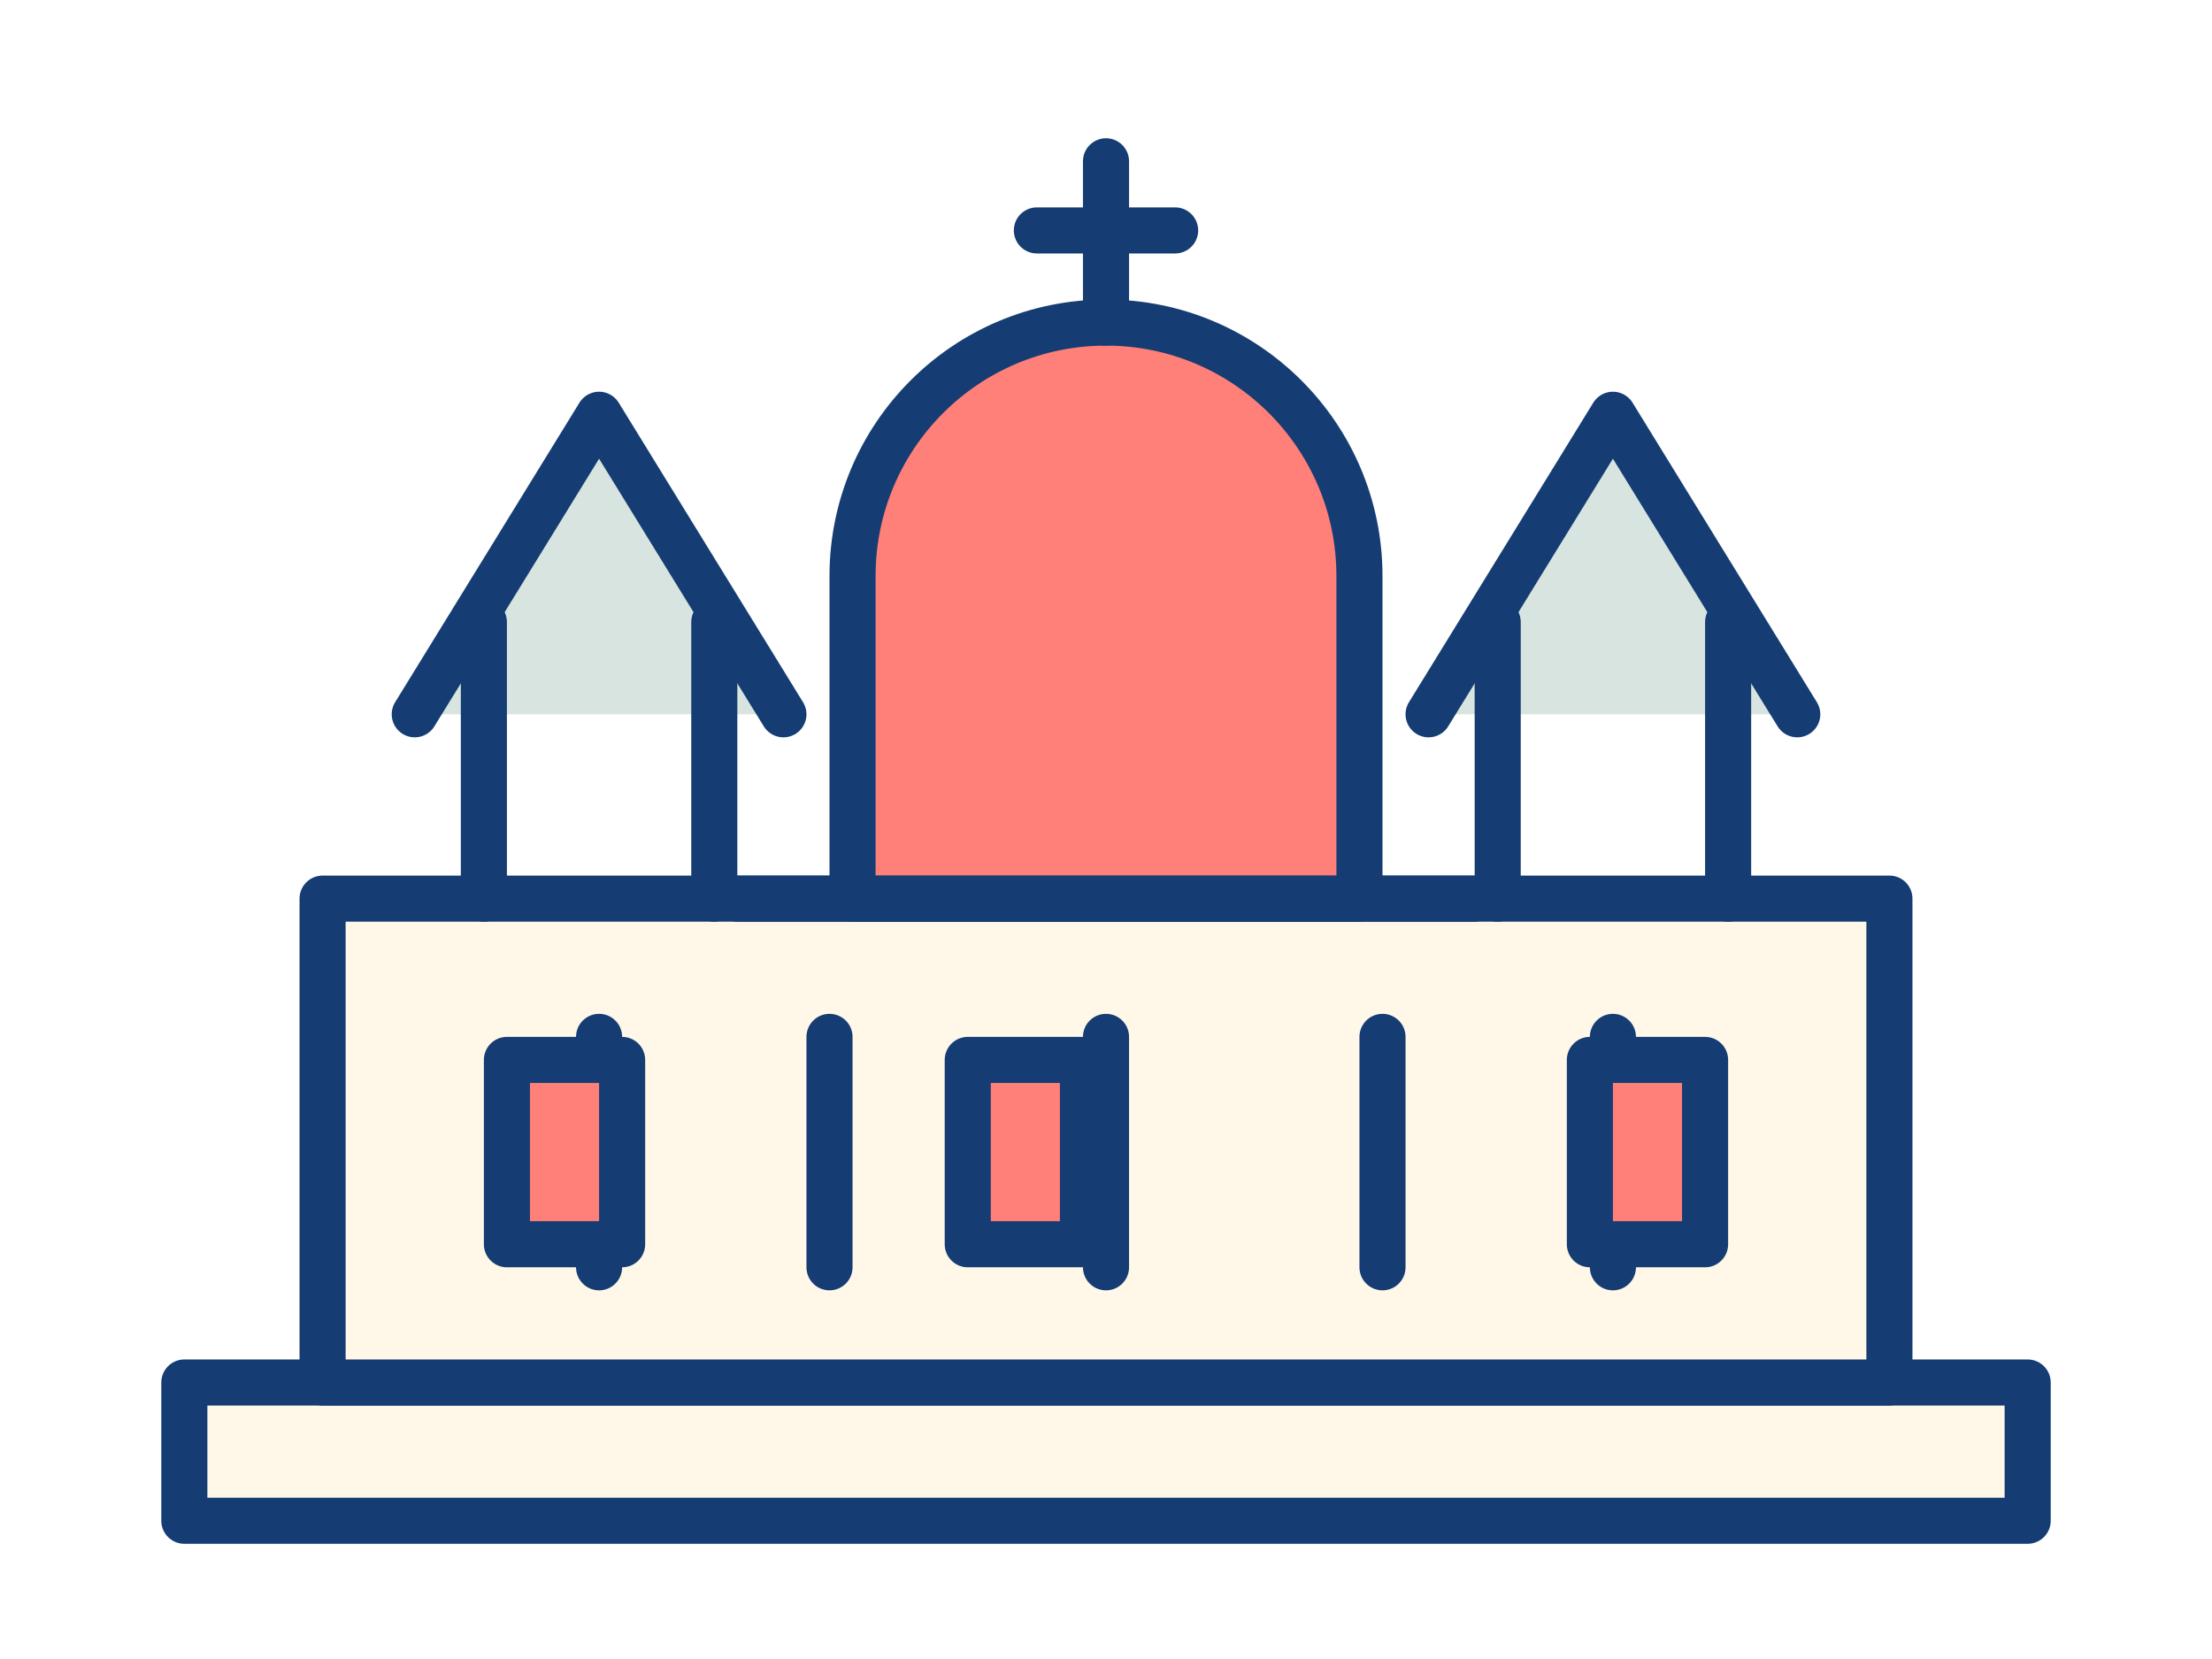
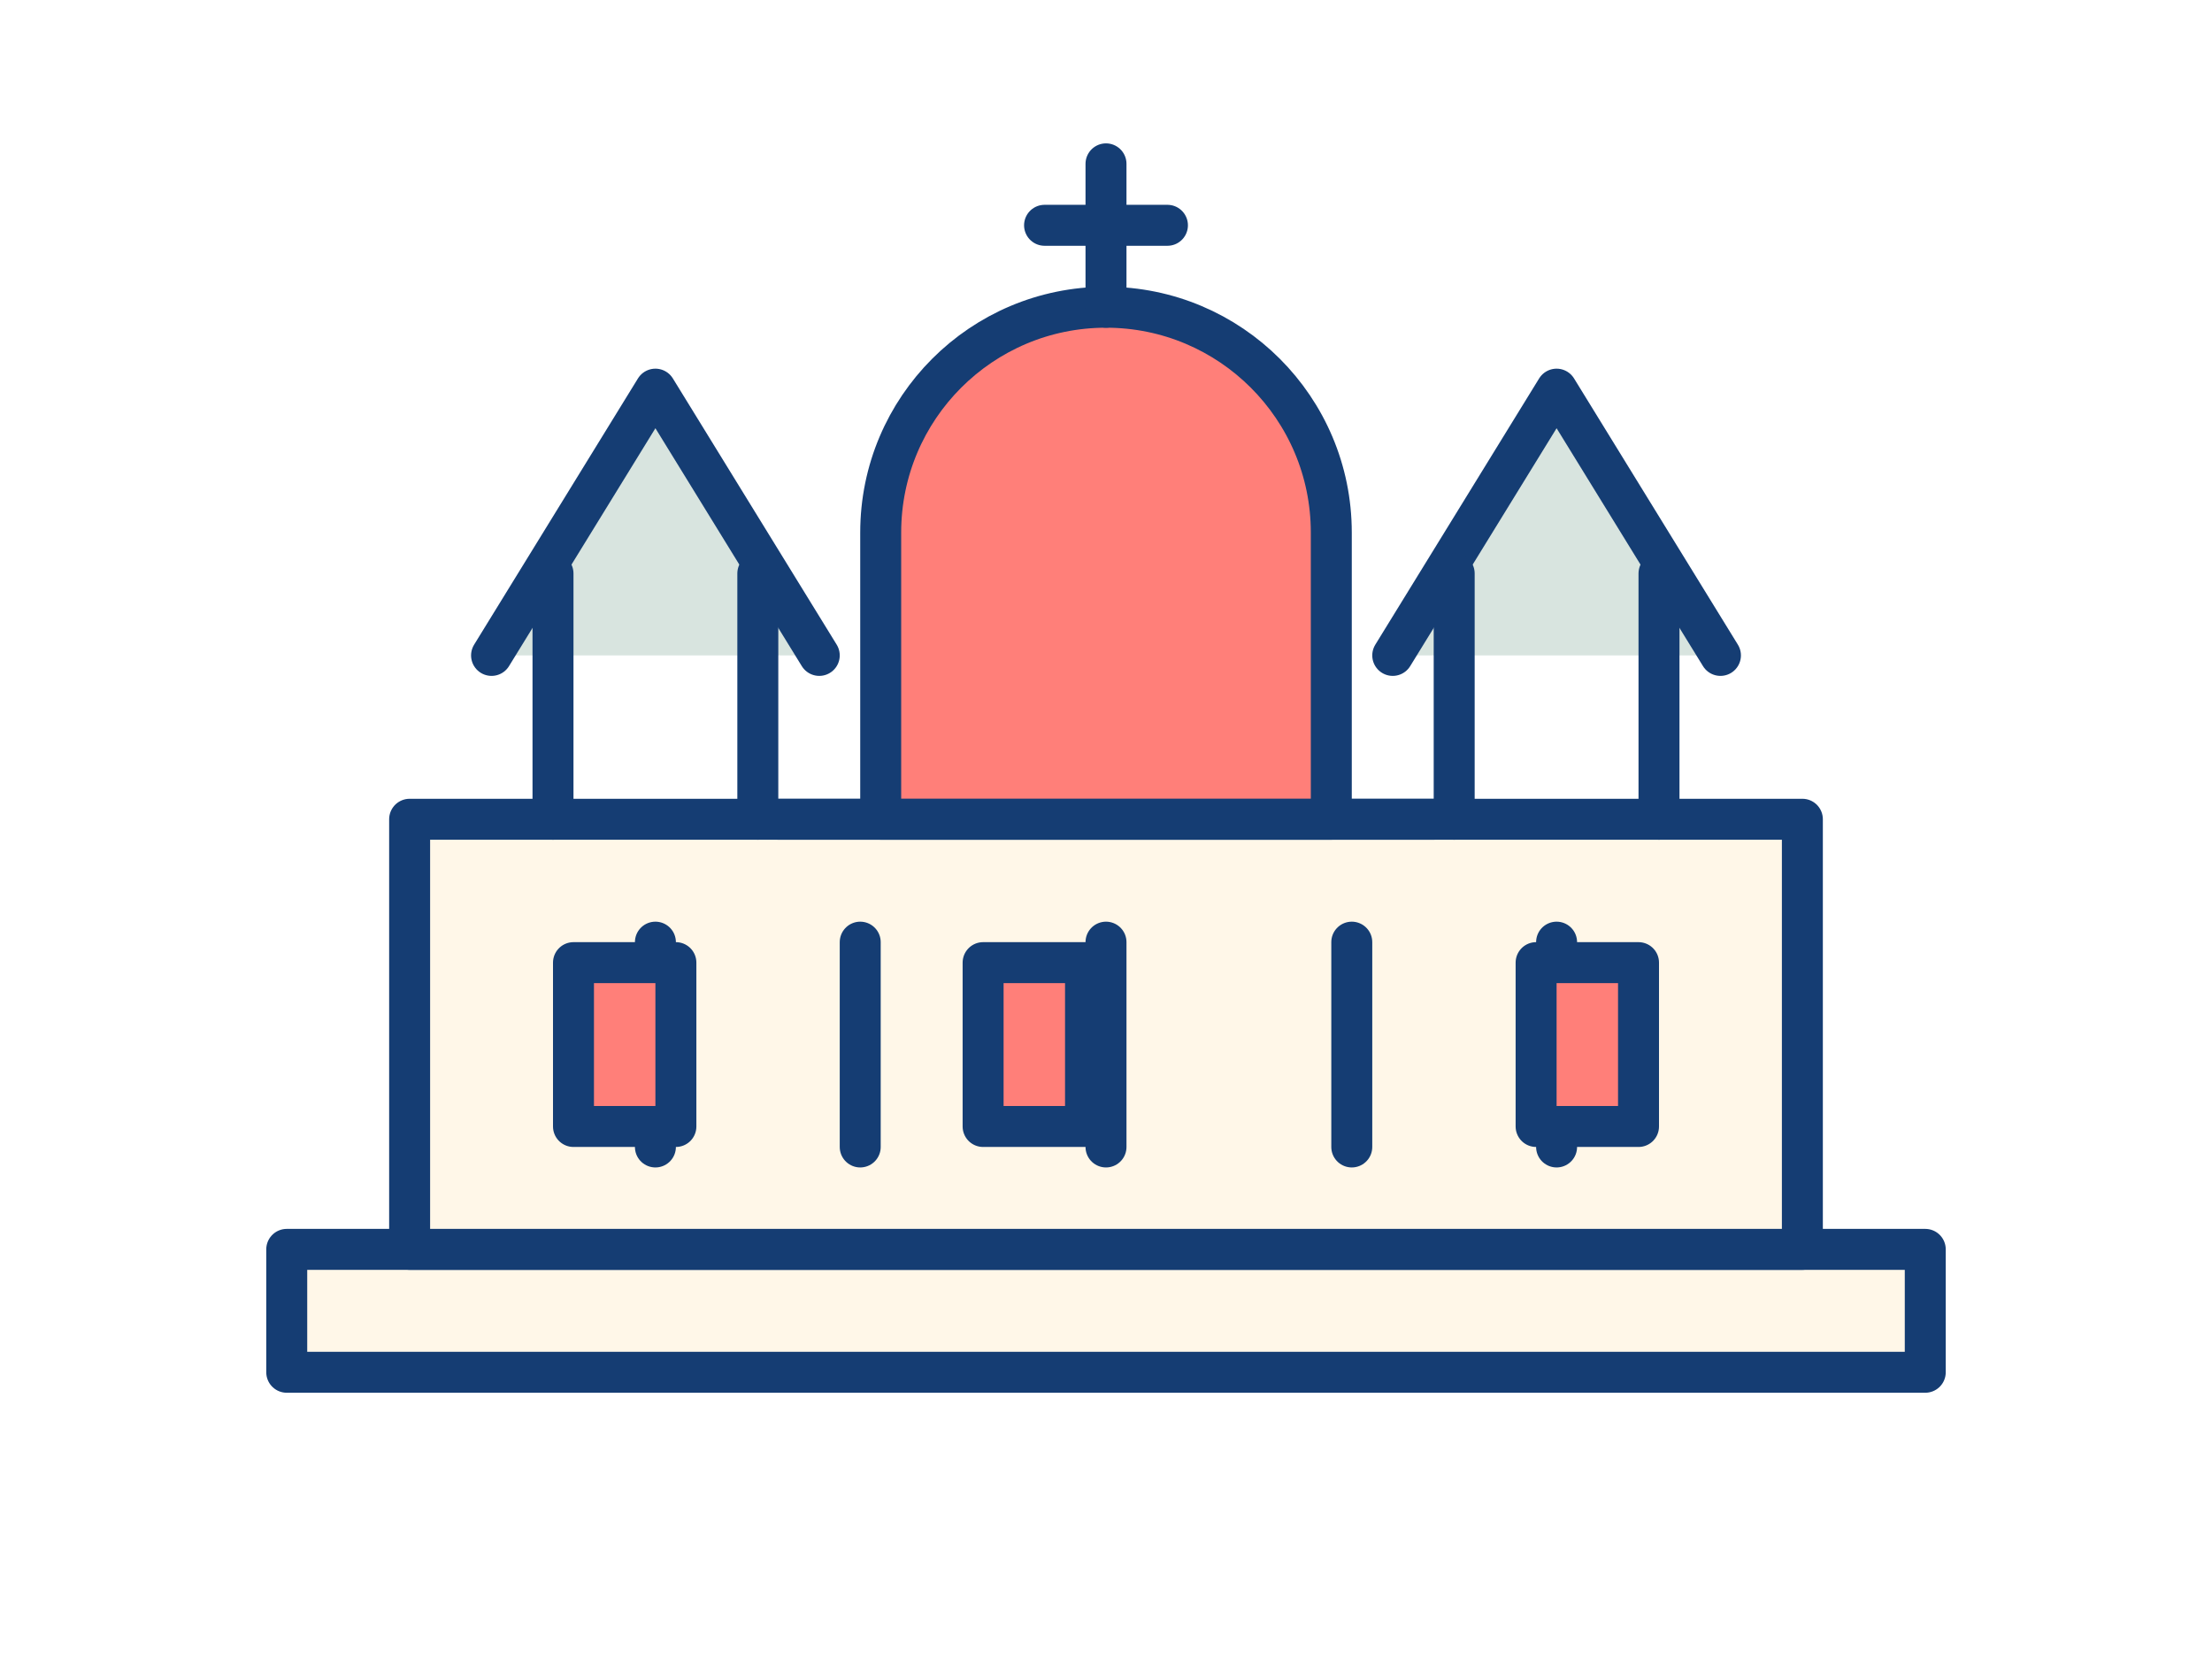
- <svg xmlns="http://www.w3.org/2000/svg" viewBox="0 0 96 72">
-   <g fill="none" stroke="#153d73" stroke-width="2" stroke-linecap="round" stroke-linejoin="round">
-     <path fill="#fff7e8" d="M8 60h80v6H8z" />
-     <path fill="#fff7e8" d="M14 39h68v21H14z" />
-     <path fill="#ff7f79" d="M37 25a11 11 0 0 1 22 0v14H37z" />
-     <path fill="#d8e4df" d="M18 31l8-13 8 13m28 0 8-13 8 13" />
-     <path d="M48 14V7m-3 3h6" />
-     <path d="M21 39V27m10 12V27m34 12V27m10 12V27" />
-     <path d="M26 45v10m10-10v10m12-10v10m12-10v10m10-10v10" />
-     <path fill="#ff7f79" d="M22 46h5v8h-5zm20 0h5v8h-5zm27 0h5v8h-5z" />
-     <path d="M32 39h32" />
+ <svg xmlns="http://www.w3.org/2000/svg" viewBox="0 0 108 81">
+   <g transform="translate(6 1)">
+     <g fill="none" stroke="#153d73" stroke-width="2" stroke-linecap="round" stroke-linejoin="round">
+       <path fill="#fff7e8" d="M8 60h80v6H8z" />
+       <path fill="#fff7e8" d="M14 39h68v21H14z" />
+       <path fill="#ff7f79" d="M37 25a11 11 0 0 1 22 0v14H37z" />
+       <path fill="#d8e4df" d="M18 31l8-13 8 13m28 0 8-13 8 13" />
+       <path d="M48 14V7m-3 3h6" />
+       <path d="M21 39V27m10 12V27m34 12V27m10 12V27" />
+       <path d="M26 45v10m10-10v10m12-10v10m12-10v10m10-10v10" />
+       <path fill="#ff7f79" d="M22 46h5v8h-5zm20 0h5v8h-5zm27 0h5v8h-5z" />
+       <path d="M32 39h32" />
+     </g>
  </g>
</svg>
